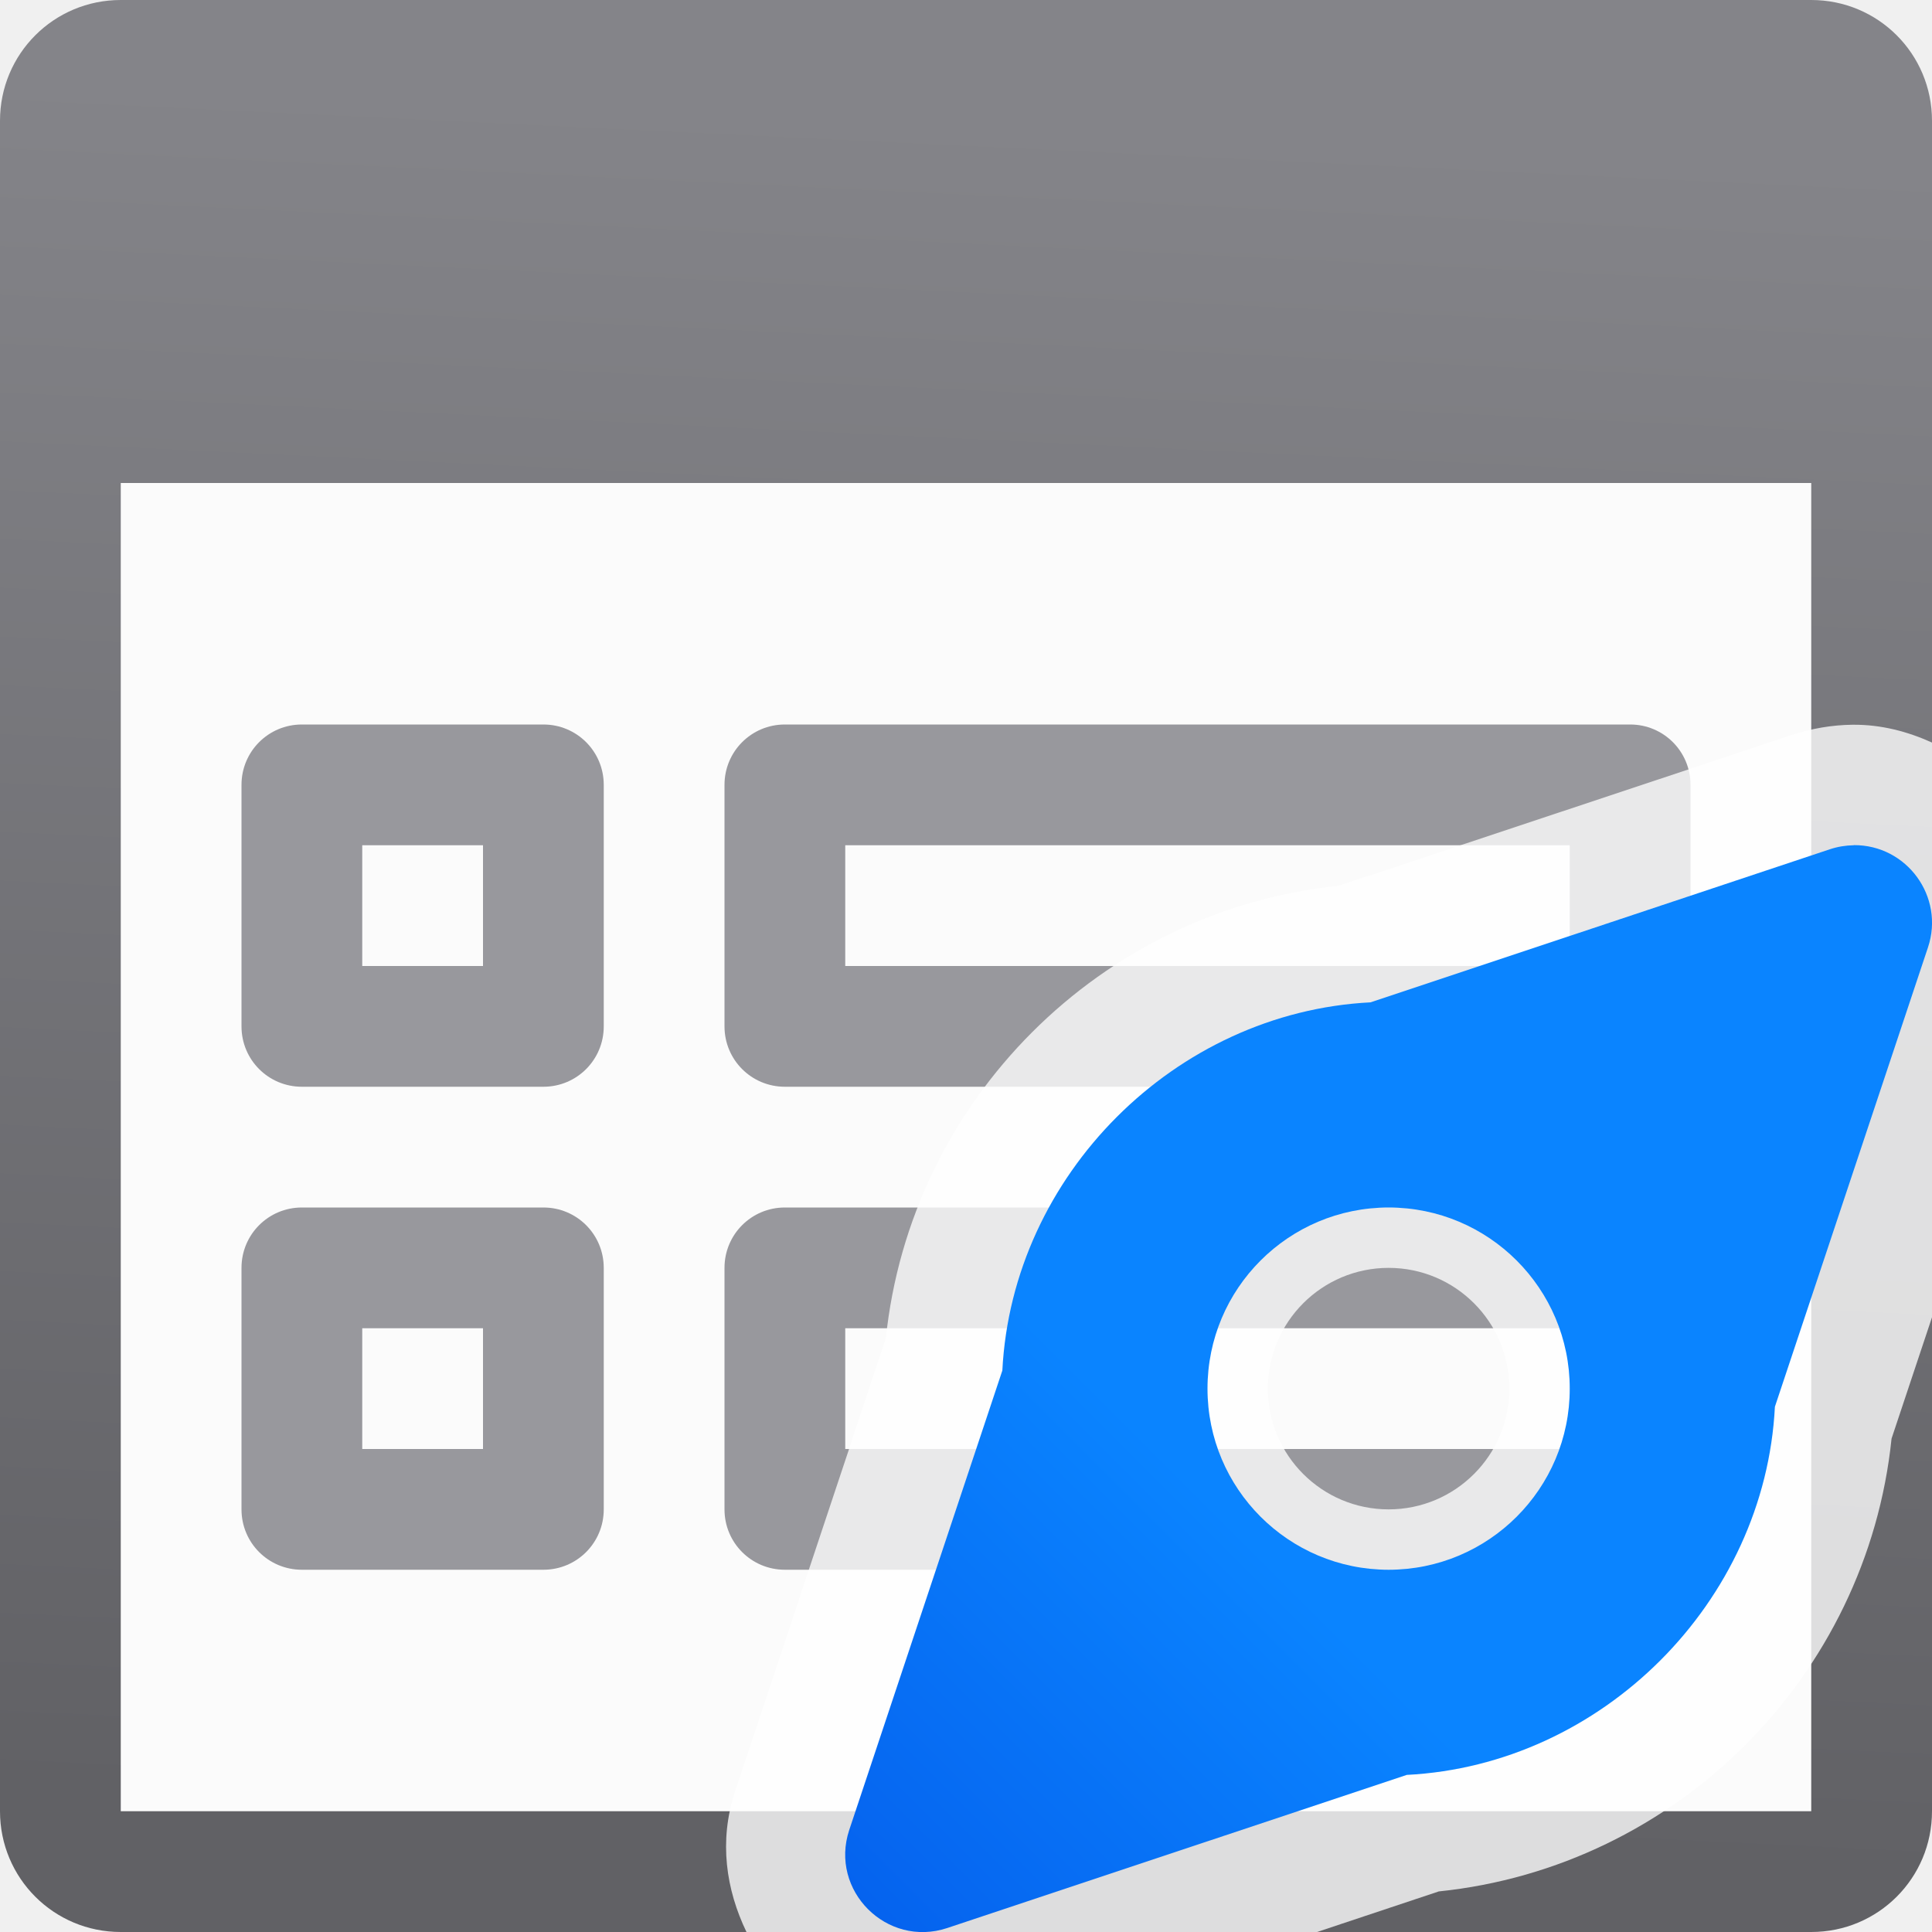
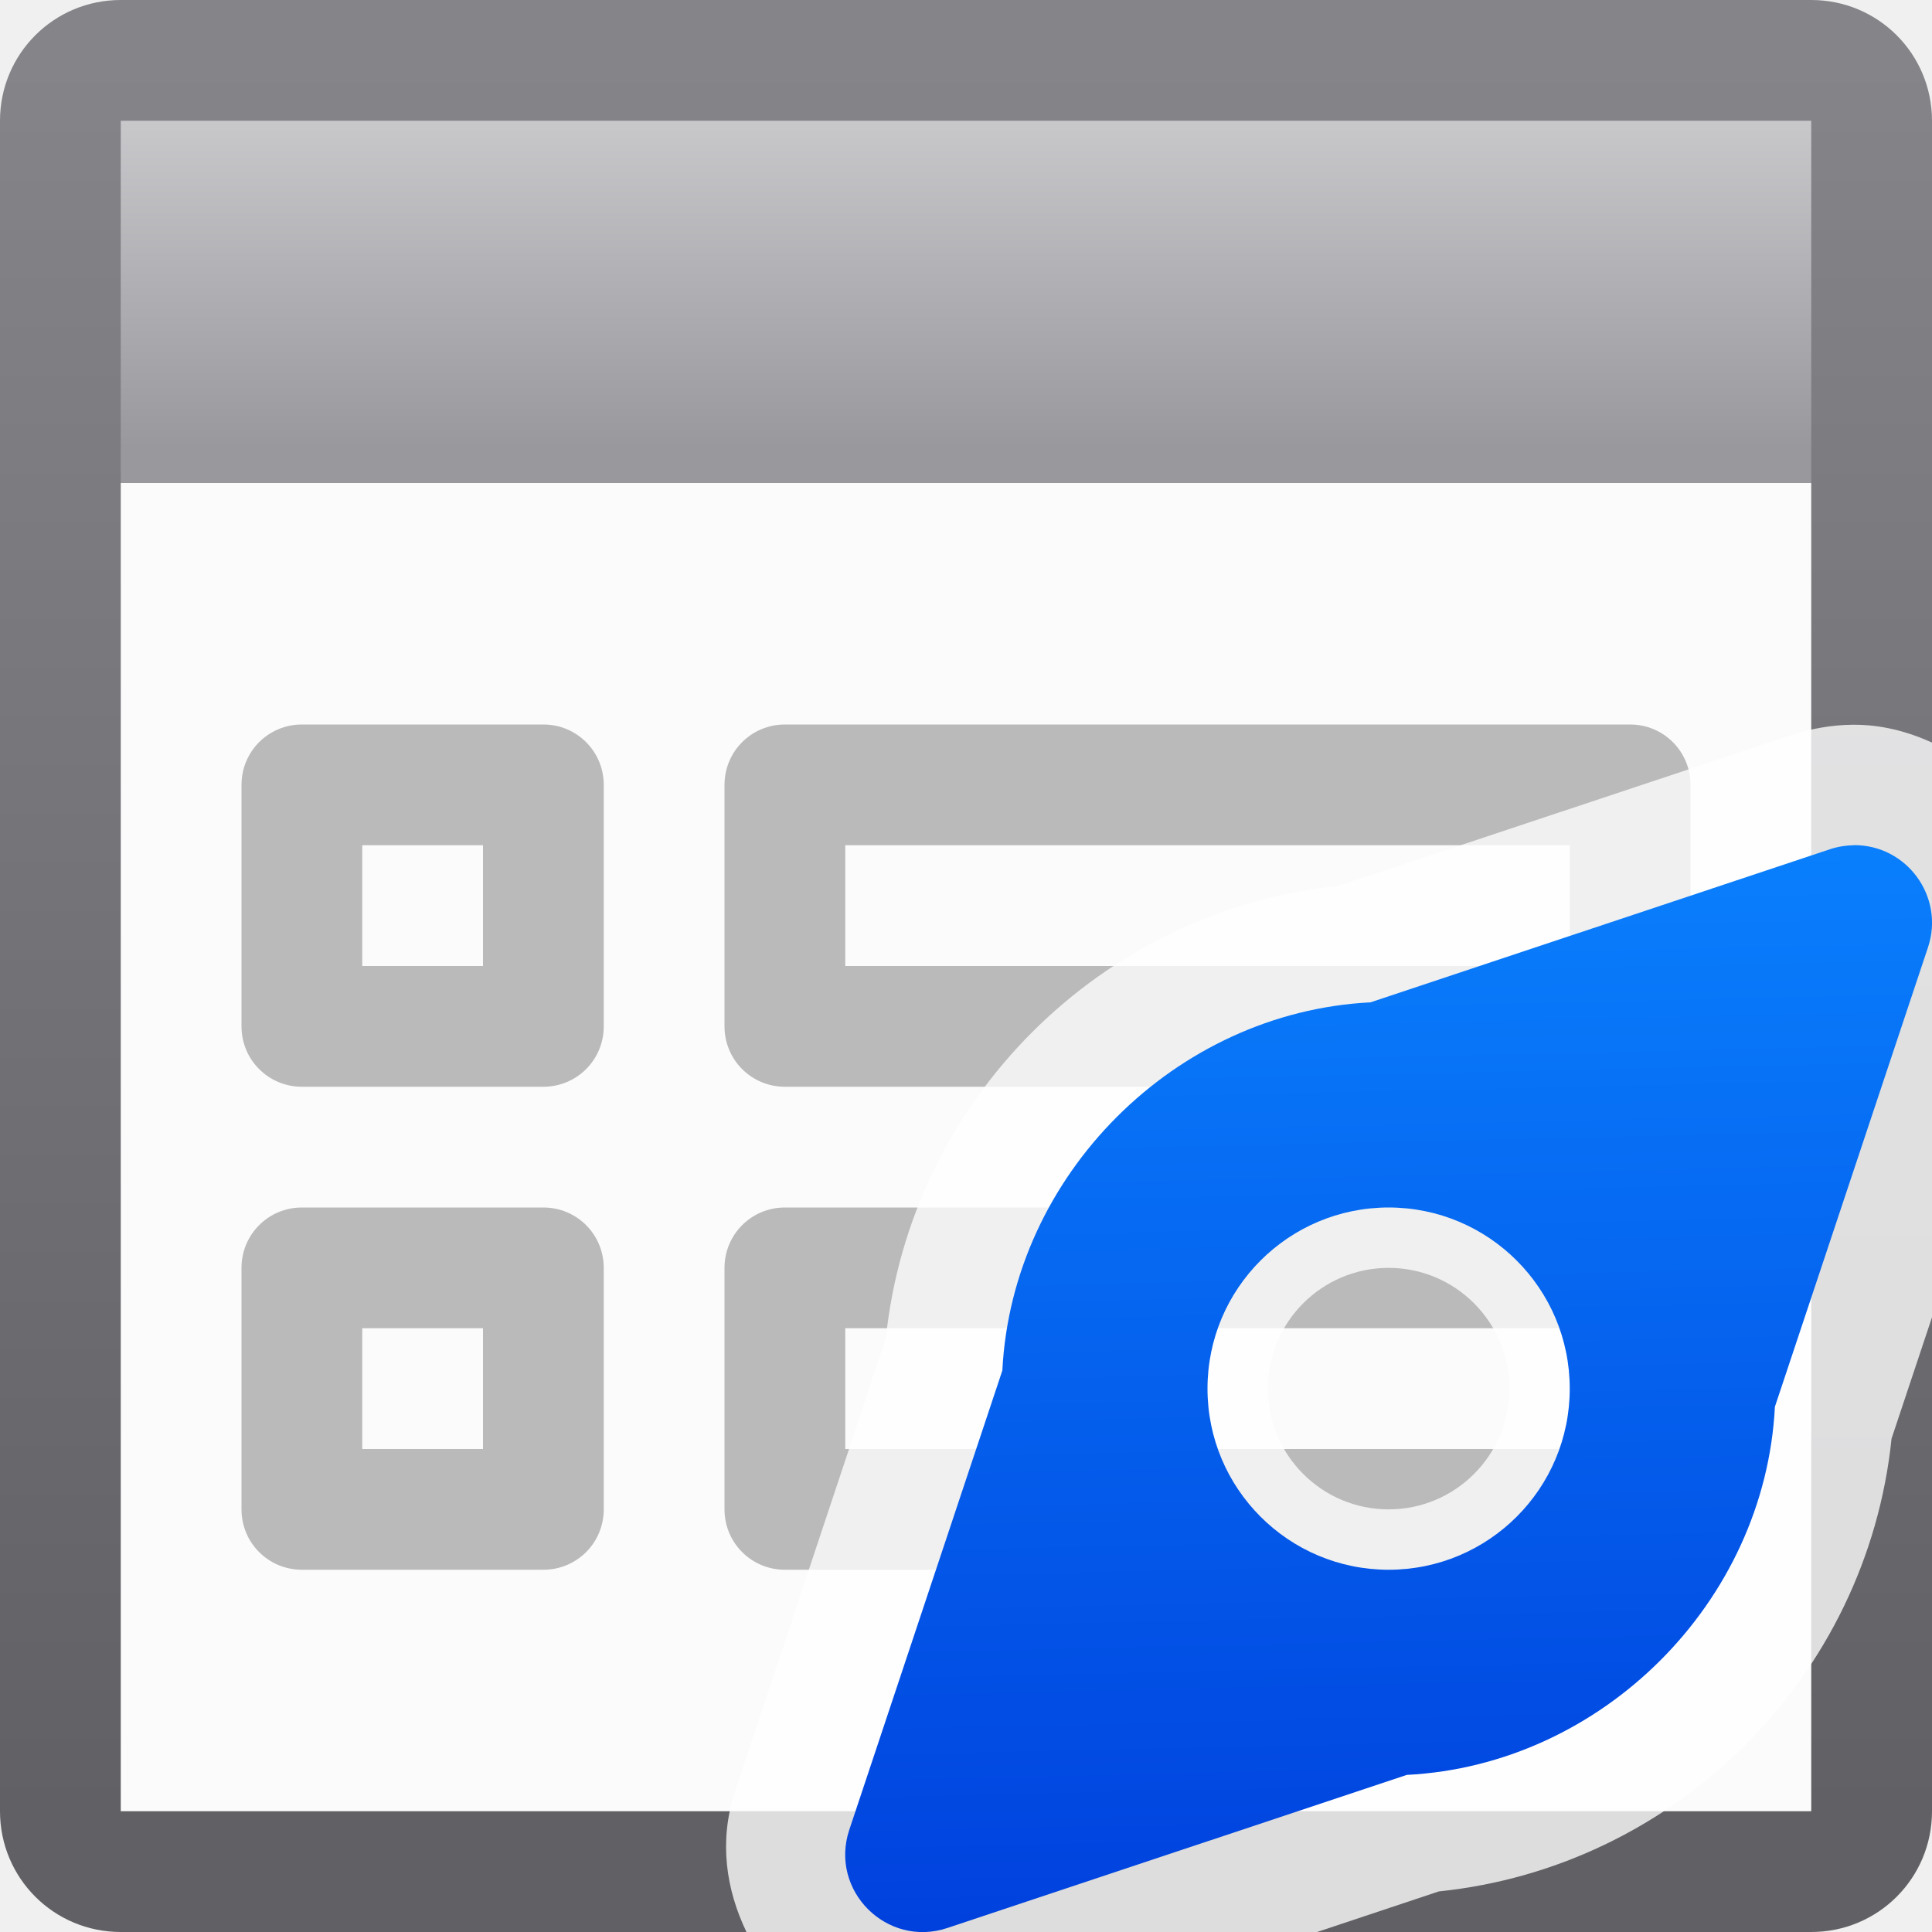
<svg xmlns="http://www.w3.org/2000/svg" viewBox="0 0 16 16">
-   <linearGradient id="a" gradientTransform="matrix(.7071068 .7071068 -.7071068 .7071068 14.5 7)" gradientUnits="userSpaceOnUse" x1="9" x2="9" y1="16" y2="7">
+   <linearGradient id="a" gradientUnits="userSpaceOnUse" x1="9" x2="9" y1=".5" y2="15">
+     <stop offset="0" stop-color="#848489" />
+     <stop offset="1" stop-color="#616165" />
+   </linearGradient>
+   <linearGradient id="b" gradientTransform="matrix(.5833333 0 0 .6779661 -.75 -1.033898)" gradientUnits="userSpaceOnUse" x1="13" x2="13" y1="3" y2="7">
+     <stop offset="0" stop-color="#c8c8cb" />
+     <stop offset="1" stop-color="#98989d" />
+   </linearGradient>
+   <linearGradient id="c" gradientTransform="matrix(.7071068 .7071068 -.7071068 .7071068 14.5 7)" gradientUnits="userSpaceOnUse" x1="3.823" x2="-3.081" y1="8.905" y2="2.302">
    <stop offset="0" stop-color="#0040dd" />
    <stop offset="1" stop-color="#0a84ff" />
  </linearGradient>
-   <linearGradient id="b" gradientUnits="userSpaceOnUse" x1="9.492" x2="8.814" y1="1.085" y2="15.186">
-     <stop offset="0" stop-color="#848489" />
-     <stop offset="1" stop-color="#616165" />
-   </linearGradient>
-   <linearGradient id="c" gradientUnits="userSpaceOnUse" x1="61" x2="61" y1="29" y2="18">
+   <linearGradient id="d" gradientUnits="userSpaceOnUse" x1="61" x2="61" y1="29" y2="18">
    <stop offset="0" stop-color="#e9e9e9" />
    <stop offset=".286" stop-color="#f2f2f2" />
    <stop offset="1" stop-color="#fbfbfb" />
  </linearGradient>



-      /&amp;amp;gt;
-  <path d="m1 4h14v11h-14z" fill="url(#c)" />
-   <path d="m1 0c-.554 0-1 .446-1 1v14c0 .554.446 1 1 1h14c.554 0 1-.446 1-1v-14c0-.554-.446-1-1-1zm0 4h14v11h-14z" fill="url(#b)" />
-   <g fill="#98989d">
+ 
+      /&amp;amp;amp;gt;
+  <path d="m1 4h14v11h-14z" fill="url(#d)" />
+   <path d="m1 0c-.554 0-1 .446-1 1v14c0 .554.446 1 1 1h14c.554 0 1-.446 1-1v-14c0-.554-.446-1-1-1zm0 4h14v11h-14z" fill="url(#a)" />
+   <g fill="#bababa">
    <path d="m6.5 6c-.277 0-.5.223-.5.5v2c0 .277.223.5.5.5h7c.277 0 .5-.223.5-.5v-2c0-.277-.223-.5-.5-.5zm.5 1h6v1h-6z" />
    <path d="m6.5 10c-.277 0-.5.223-.5.5v2c0 .277.223.5.5.5h7c.277 0 .5-.223.5-.5v-2c0-.277-.223-.5-.5-.5zm.5 1h6v1h-6z" />
    <path d="m2.5 6c-.277 0-.5.223-.5.5v2c0 .277.223.5.5.5h2c.277 0 .5-.223.5-.5v-2c0-.277-.223-.5-.5-.5zm.5 1h1v1h-1z" />
    <path d="m2.5 10c-.277 0-.5.223-.5.5v2c0 .277.223.5.5.5h2c.277 0 .5-.223.5-.5v-2c0-.277-.223-.5-.5-.5zm.5 1h1v1h-1z" />
  </g>
+   <path d="m1 1h14v3h-14z" fill="url(#b)" stroke-width=".629" />
  <path d="m15.34 6.002c-.169.002-.339.031-.504.086l-3.75 1.248c-1.971.203-3.547 1.779-3.75 3.75l-1.25 3.752c-0.0.001-0.0.003 0 .004-.134.405-.073.808.096 1.158h4.725l1.008-.336c1.971-.203 3.547-1.779 3.75-3.75l.336-1.008v-4.756c-.201-.091-.42-.15-.656-.148-.001-0-.003-0-.004 0zm-3.84 4.498a1 1 0 0 1 1 1 1 1 0 0 1 -1 1 1 1 0 0 1 -1-1 1 1 0 0 1 1-1z" fill="#fff" fill-opacity=".784" />
-   <path d="m15.352 7c-.067.001-.134.012-.197.033l-3.805 1.268c-1.618.082-2.967 1.431-3.049 3.049l-1.268 3.805c-.166.502.311.978.812.812l3.805-1.268c1.618-.082 2.967-1.431 3.049-3.049l1.268-3.805c.139-.418-.175-.849-.615-.846zm-3.852 3a1.5 1.5 0 0 1 1.5 1.5 1.5 1.5 0 0 1 -1.5 1.5 1.5 1.5 0 0 1 -1.5-1.5 1.5 1.5 0 0 1 1.5-1.5z" fill="url(#a)" />
+   <path d="m15.352 7c-.067.001-.134.012-.197.033l-3.805 1.268c-1.618.082-2.967 1.431-3.049 3.049l-1.268 3.805c-.166.502.311.978.812.812l3.805-1.268c1.618-.082 2.967-1.431 3.049-3.049l1.268-3.805c.139-.418-.175-.849-.615-.846zm-3.852 3a1.5 1.5 0 0 1 1.5 1.5 1.5 1.5 0 0 1 -1.5 1.5 1.5 1.5 0 0 1 -1.5-1.5 1.5 1.5 0 0 1 1.5-1.5z" fill="url(#c)" />
</svg>
